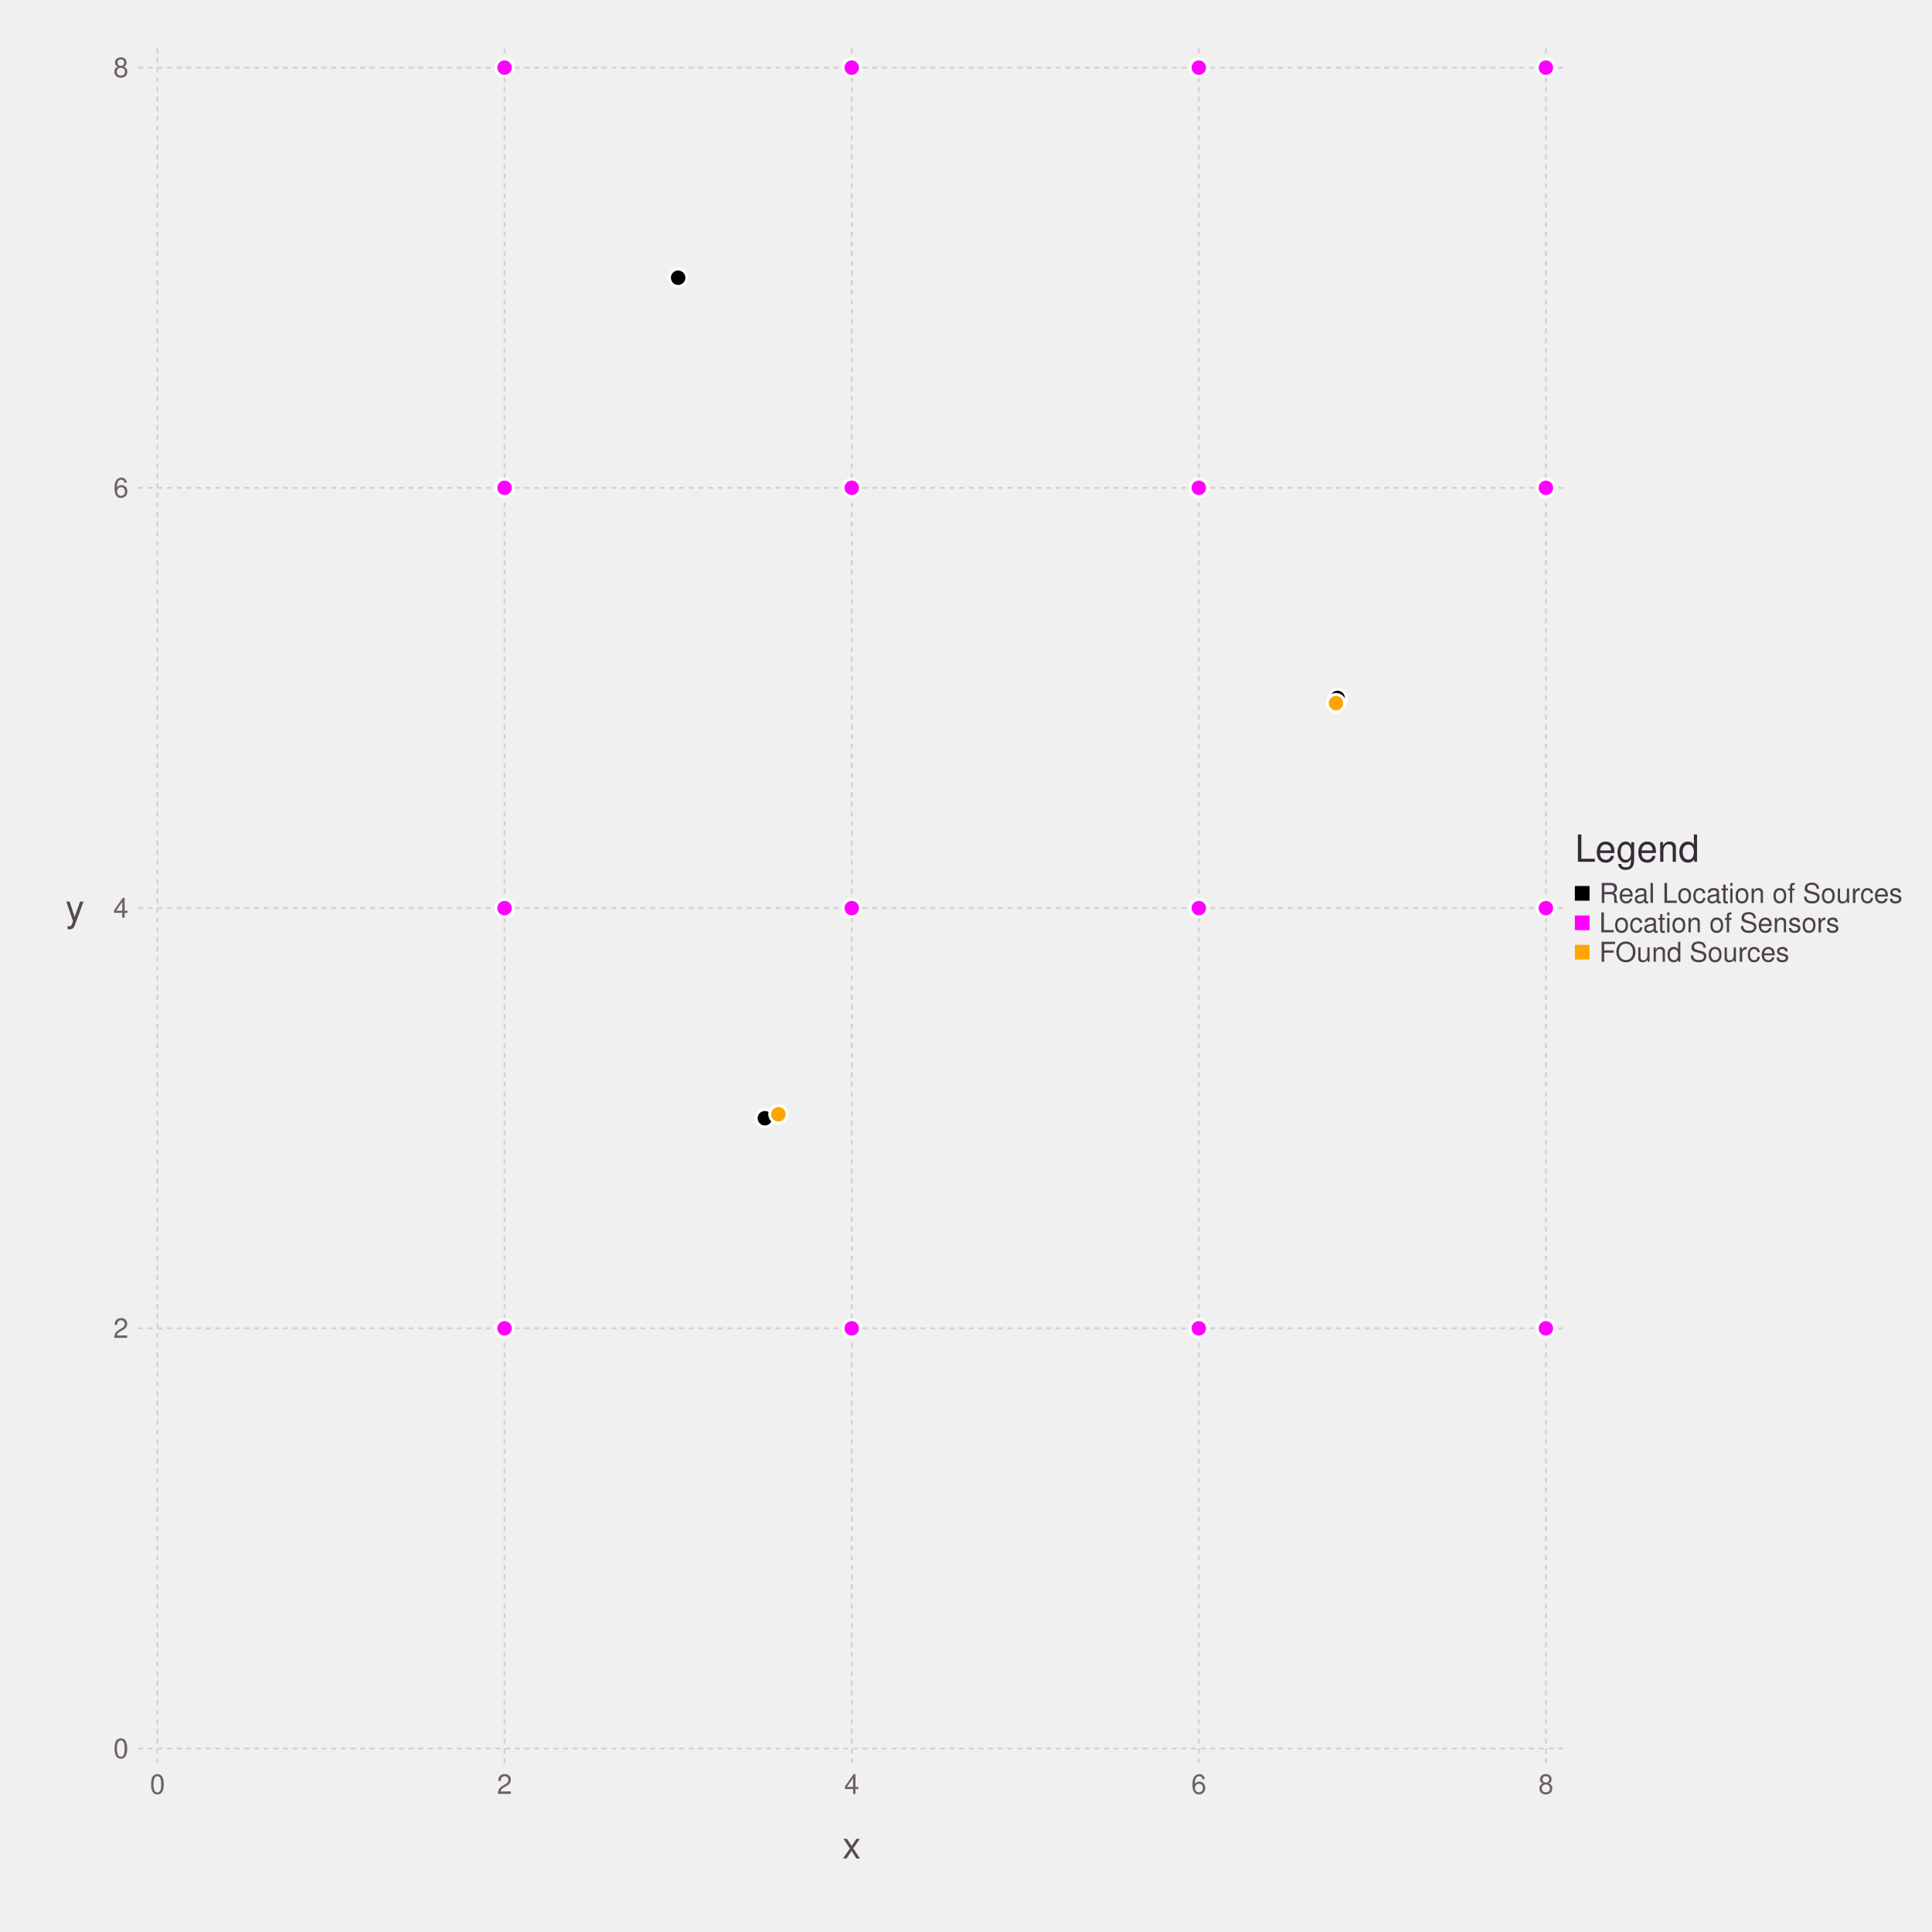
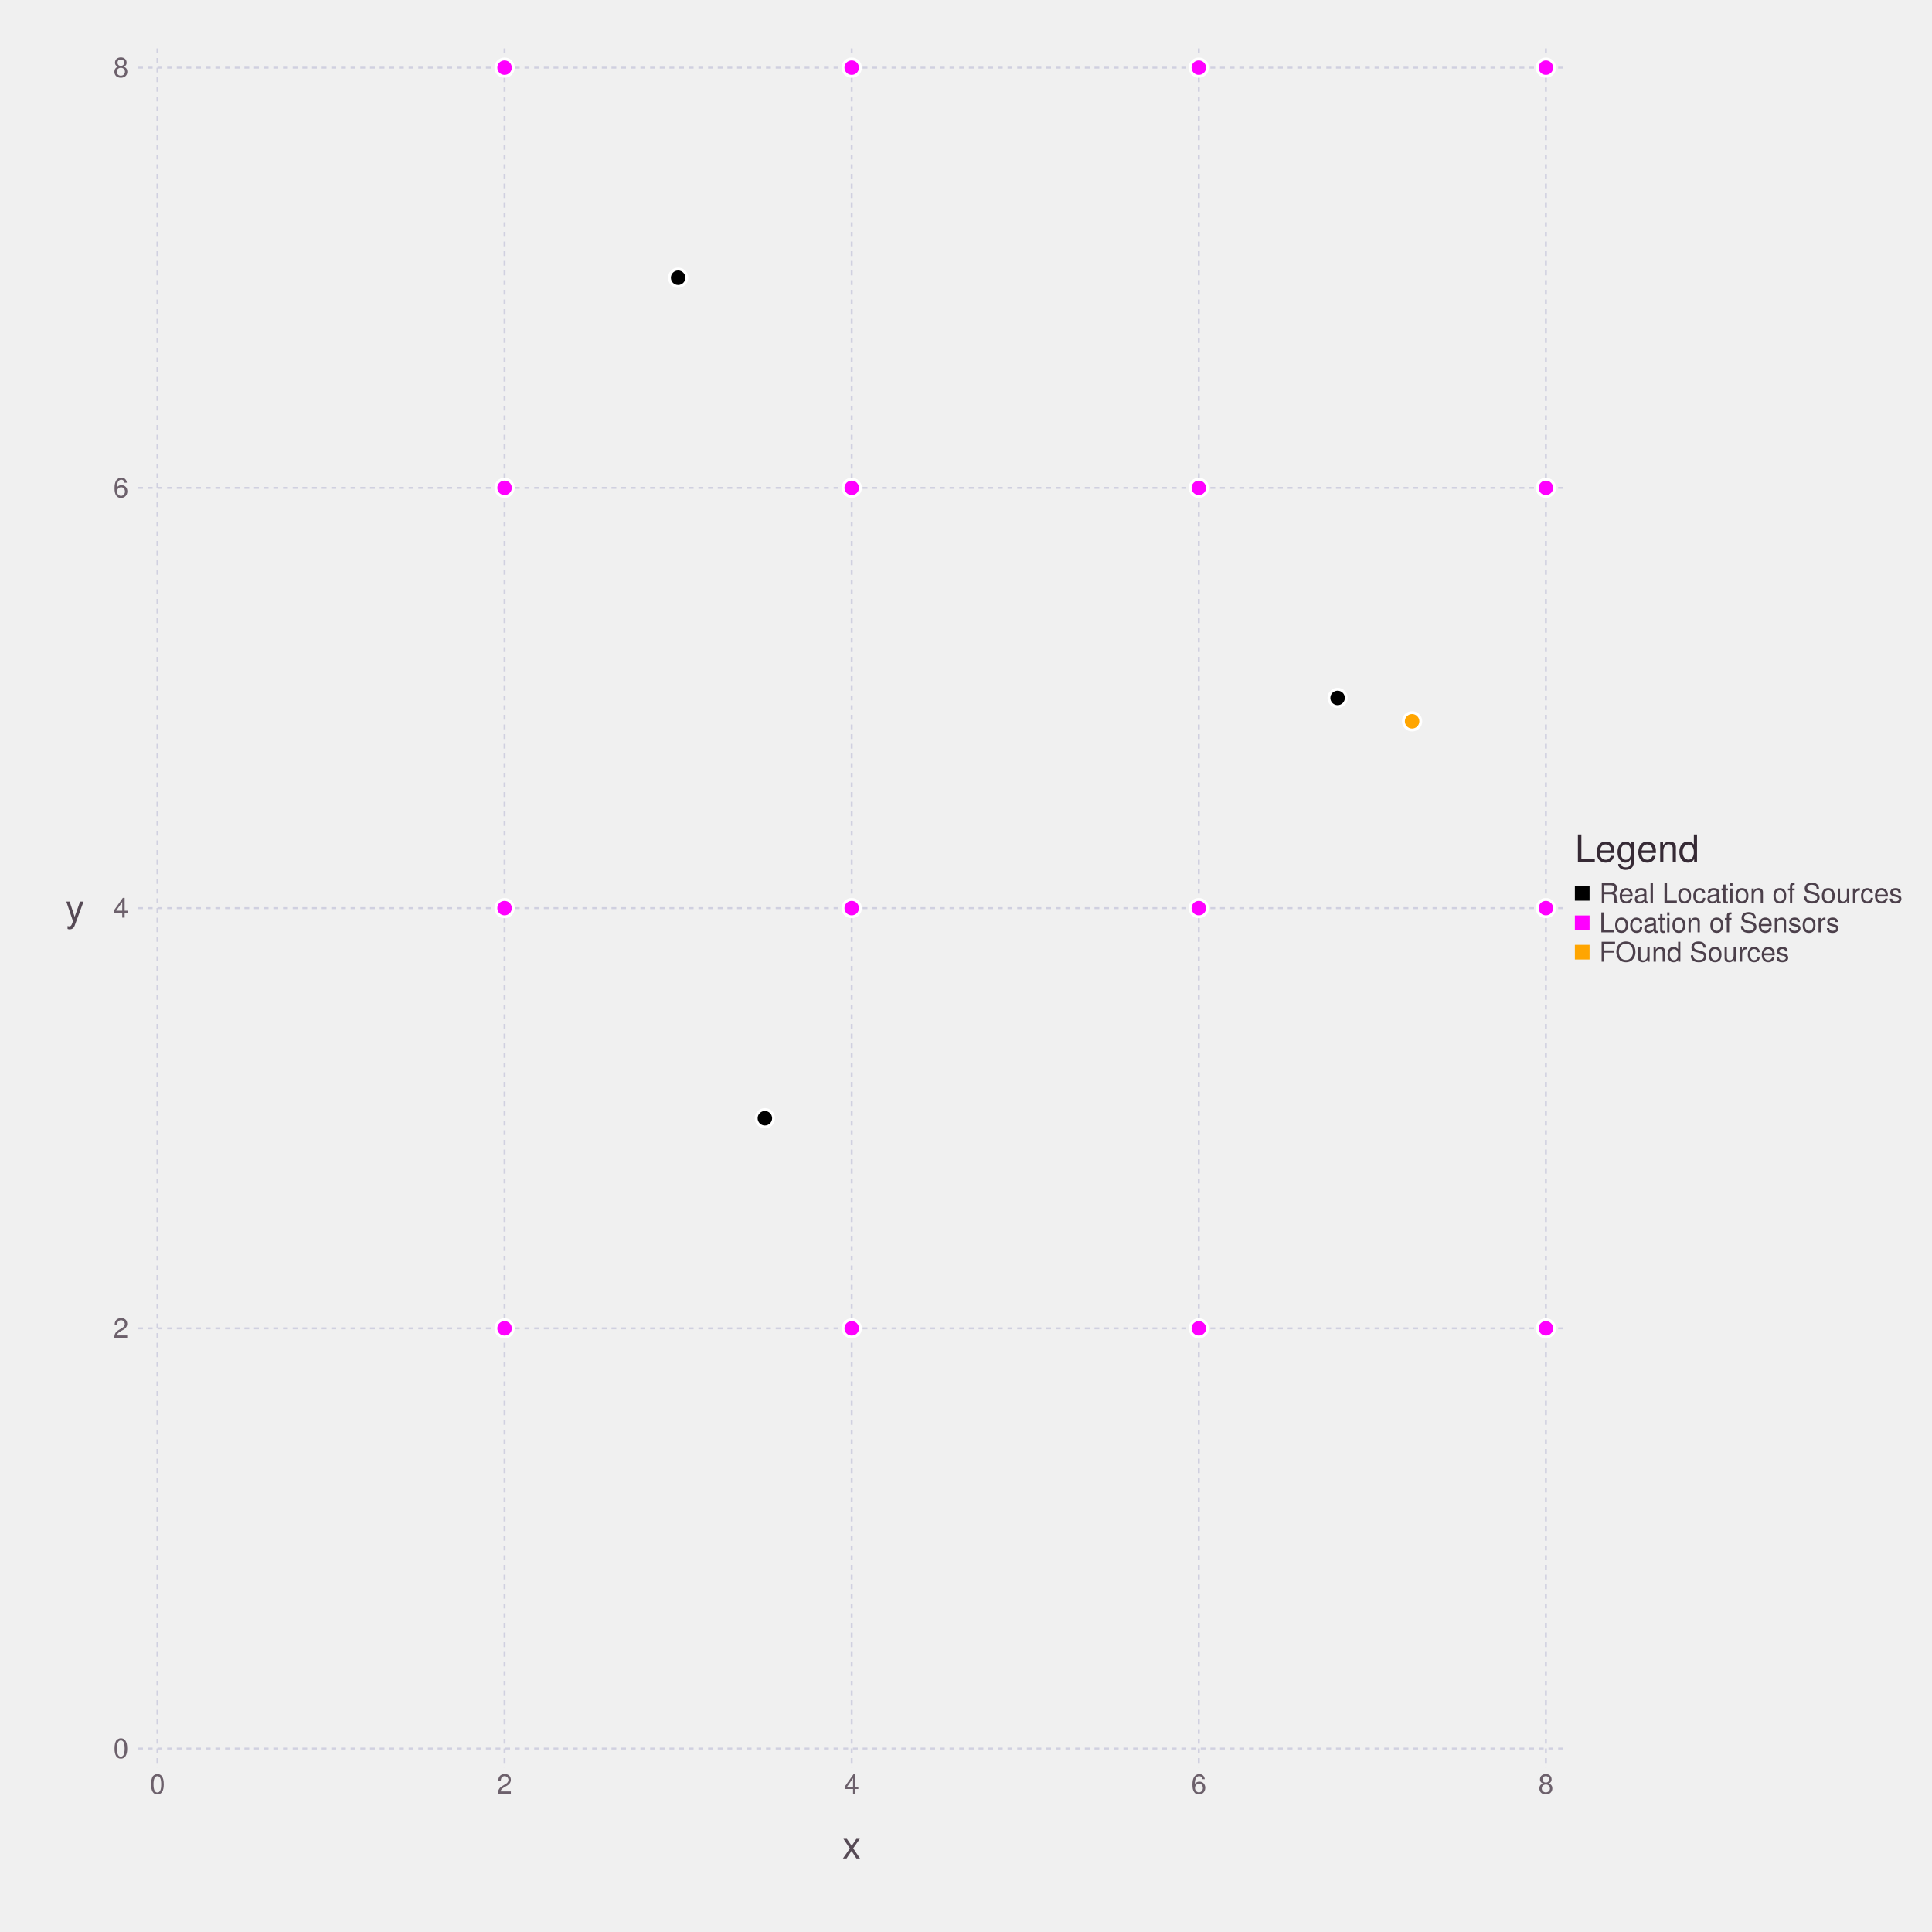
<svg xmlns="http://www.w3.org/2000/svg" xmlns:xlink="http://www.w3.org/1999/xlink" version="1.2" width="200mm" height="200mm" viewBox="0 0 200 200" stroke="none" fill="#000000" stroke-width="0.3" font-size="3.88">
-   <g class="plotroot xscalable yscalable" id="img-d38dc207-1">
-     <g font-size="3.88" font-family="'PT Sans','Helvetica Neue','Helvetica',sans-serif" fill="#564A55" stroke="#000000" stroke-opacity="0.000" id="img-d38dc207-2">
+   <g class="plotroot xscalable yscalable" id="img-6780aa43-1">
+     <g font-size="3.88" font-family="'PT Sans','Helvetica Neue','Helvetica',sans-serif" fill="#564A55" stroke="#000000" stroke-opacity="0.000" id="img-6780aa43-2">
      <text x="88.17" y="190.06" text-anchor="middle" dy="0.6em">x</text>
    </g>
-     <g class="guide xlabels" font-size="2.82" font-family="'PT Sans Caption','Helvetica Neue','Helvetica',sans-serif" fill="#6C606B" id="img-d38dc207-3">
+     <g class="guide xlabels" font-size="2.82" font-family="'PT Sans Caption','Helvetica Neue','Helvetica',sans-serif" fill="#6C606B" id="img-6780aa43-3">
      <text x="16.3" y="184.01" text-anchor="middle" dy="0.6em">0</text>
      <text x="52.23" y="184.01" text-anchor="middle" dy="0.6em">2</text>
      <text x="88.17" y="184.01" text-anchor="middle" dy="0.6em">4</text>
      <text x="124.1" y="184.01" text-anchor="middle" dy="0.6em">6</text>
      <text x="160.03" y="184.01" text-anchor="middle" dy="0.6em">8</text>
    </g>
-     <g class="guide colorkey" id="img-d38dc207-4">
-       <g fill="#4C404B" font-size="2.82" font-family="'PT Sans','Helvetica Neue','Helvetica',sans-serif" id="img-d38dc207-5">
+     <g class="guide colorkey" id="img-6780aa43-4">
+       <g fill="#4C404B" font-size="2.82" font-family="'PT Sans','Helvetica Neue','Helvetica',sans-serif" id="img-6780aa43-5">
        <text x="165.55" y="92.48" dy="0.35em">Real Location of Sources</text>
        <text x="165.55" y="95.53" dy="0.35em">Location of Sensors</text>
        <text x="165.55" y="98.57" dy="0.35em">FOund Sources</text>
      </g>
-       <g stroke="#000000" stroke-opacity="0.000" id="img-d38dc207-6">
+       <g stroke="#000000" stroke-opacity="0.000" id="img-6780aa43-6">
        <rect x="163.03" y="91.72" width="1.52" height="1.52" fill="#000000" />
        <rect x="163.03" y="94.77" width="1.52" height="1.52" fill="#FF00FF" />
        <rect x="163.03" y="97.81" width="1.52" height="1.52" fill="#FFA500" />
      </g>
-       <g fill="#362A35" font-size="3.88" font-family="'PT Sans','Helvetica Neue','Helvetica',sans-serif" stroke="#000000" stroke-opacity="0.000" id="img-d38dc207-7">
+       <g fill="#362A35" font-size="3.88" font-family="'PT Sans','Helvetica Neue','Helvetica',sans-serif" stroke="#000000" stroke-opacity="0.000" id="img-6780aa43-7">
        <text x="163.03" y="89.21">Legend</text>
      </g>
    </g>
-     <g clip-path="url(#img-d38dc207-8)">
-       <g id="img-d38dc207-9">
-         <g pointer-events="visible" opacity="1" fill="#000000" fill-opacity="0.000" stroke="#000000" stroke-opacity="0.000" class="guide background" id="img-d38dc207-10">
+     <g clip-path="url(#img-6780aa43-8)">
+       <g id="img-6780aa43-9">
+         <g pointer-events="visible" opacity="1" fill="#000000" fill-opacity="0.000" stroke="#000000" stroke-opacity="0.000" class="guide background" id="img-6780aa43-10">
          <rect x="14.3" y="5" width="147.73" height="178.01" />
        </g>
-         <g class="guide ygridlines xfixed" stroke-dasharray="0.5,0.5" stroke-width="0.2" stroke="#D0D0E0" id="img-d38dc207-11">
+         <g class="guide ygridlines xfixed" stroke-dasharray="0.5,0.5" stroke-width="0.2" stroke="#D0D0E0" id="img-6780aa43-11">
          <path fill="none" d="M14.3,181.01 L 162.03 181.01" />
          <path fill="none" d="M14.3,137.51 L 162.03 137.51" />
          <path fill="none" d="M14.3,94.01 L 162.03 94.01" />
          <path fill="none" d="M14.3,50.5 L 162.03 50.5" />
          <path fill="none" d="M14.3,7 L 162.03 7" />
        </g>
-         <g class="guide xgridlines yfixed" stroke-dasharray="0.5,0.5" stroke-width="0.2" stroke="#D0D0E0" id="img-d38dc207-12">
+         <g class="guide xgridlines yfixed" stroke-dasharray="0.5,0.5" stroke-width="0.2" stroke="#D0D0E0" id="img-6780aa43-12">
          <path fill="none" d="M16.3,5 L 16.3 183.01" />
          <path fill="none" d="M52.23,5 L 52.23 183.01" />
          <path fill="none" d="M88.17,5 L 88.17 183.01" />
          <path fill="none" d="M124.1,5 L 124.1 183.01" />
          <path fill="none" d="M160.03,5 L 160.03 183.01" />
        </g>
-         <g class="plotpanel" id="img-d38dc207-13">
-           <g class="geometry" id="img-d38dc207-14">
-             <g stroke-width="0.3" id="img-d38dc207-15">
-               <g class="color_RGBA{Float32}(1.0f0,0.0f0,1.0f0,1.0f0)" stroke="#FFFFFF" fill="#FF00FF" id="img-d38dc207-16">
-                 <use xlink:href="#img-d38dc207-17" x="160.03" y="7" />
+         <g class="plotpanel" id="img-6780aa43-13">
+           <g class="geometry" id="img-6780aa43-14">
+             <g stroke-width="0.3" id="img-6780aa43-15">
+               <g class="color_RGBA{Float32}(1.0f0,0.0f0,1.0f0,1.0f0)" stroke="#FFFFFF" fill="#FF00FF" id="img-6780aa43-16">
+                 <use xlink:href="#img-6780aa43-17" x="160.03" y="7" />
              </g>
-               <g class="color_RGBA{Float32}(1.0f0,0.0f0,1.0f0,1.0f0)" stroke="#FFFFFF" fill="#FF00FF" id="img-d38dc207-18">
-                 <use xlink:href="#img-d38dc207-19" x="160.03" y="50.5" />
+               <g class="color_RGBA{Float32}(1.0f0,0.0f0,1.0f0,1.0f0)" stroke="#FFFFFF" fill="#FF00FF" id="img-6780aa43-18">
+                 <use xlink:href="#img-6780aa43-19" x="160.03" y="50.5" />
              </g>
-               <g class="color_RGBA{Float32}(1.0f0,0.0f0,1.0f0,1.0f0)" stroke="#FFFFFF" fill="#FF00FF" id="img-d38dc207-20">
-                 <use xlink:href="#img-d38dc207-21" x="160.03" y="94.01" />
+               <g class="color_RGBA{Float32}(1.0f0,0.0f0,1.0f0,1.0f0)" stroke="#FFFFFF" fill="#FF00FF" id="img-6780aa43-20">
+                 <use xlink:href="#img-6780aa43-21" x="160.03" y="94.01" />
              </g>
-               <g class="color_RGBA{Float32}(1.0f0,0.0f0,1.0f0,1.0f0)" stroke="#FFFFFF" fill="#FF00FF" id="img-d38dc207-22">
-                 <use xlink:href="#img-d38dc207-23" x="160.03" y="137.51" />
+               <g class="color_RGBA{Float32}(1.0f0,0.0f0,1.0f0,1.0f0)" stroke="#FFFFFF" fill="#FF00FF" id="img-6780aa43-22">
+                 <use xlink:href="#img-6780aa43-23" x="160.03" y="137.51" />
              </g>
-               <g class="color_RGBA{Float32}(1.0f0,0.0f0,1.0f0,1.0f0)" stroke="#FFFFFF" fill="#FF00FF" id="img-d38dc207-24">
-                 <use xlink:href="#img-d38dc207-25" x="124.1" y="7" />
+               <g class="color_RGBA{Float32}(1.0f0,0.0f0,1.0f0,1.0f0)" stroke="#FFFFFF" fill="#FF00FF" id="img-6780aa43-24">
+                 <use xlink:href="#img-6780aa43-25" x="124.1" y="7" />
              </g>
-               <g class="color_RGBA{Float32}(1.0f0,0.0f0,1.0f0,1.0f0)" stroke="#FFFFFF" fill="#FF00FF" id="img-d38dc207-26">
-                 <use xlink:href="#img-d38dc207-27" x="124.1" y="50.5" />
+               <g class="color_RGBA{Float32}(1.0f0,0.0f0,1.0f0,1.0f0)" stroke="#FFFFFF" fill="#FF00FF" id="img-6780aa43-26">
+                 <use xlink:href="#img-6780aa43-27" x="124.1" y="50.5" />
              </g>
-               <g class="color_RGBA{Float32}(1.0f0,0.0f0,1.0f0,1.0f0)" stroke="#FFFFFF" fill="#FF00FF" id="img-d38dc207-28">
-                 <use xlink:href="#img-d38dc207-29" x="124.1" y="94.01" />
+               <g class="color_RGBA{Float32}(1.0f0,0.0f0,1.0f0,1.0f0)" stroke="#FFFFFF" fill="#FF00FF" id="img-6780aa43-28">
+                 <use xlink:href="#img-6780aa43-29" x="124.1" y="94.01" />
              </g>
-               <g class="color_RGBA{Float32}(1.0f0,0.0f0,1.0f0,1.0f0)" stroke="#FFFFFF" fill="#FF00FF" id="img-d38dc207-30">
-                 <use xlink:href="#img-d38dc207-31" x="124.1" y="137.51" />
+               <g class="color_RGBA{Float32}(1.0f0,0.0f0,1.0f0,1.0f0)" stroke="#FFFFFF" fill="#FF00FF" id="img-6780aa43-30">
+                 <use xlink:href="#img-6780aa43-31" x="124.1" y="137.51" />
              </g>
-               <g class="color_RGBA{Float32}(1.0f0,0.0f0,1.0f0,1.0f0)" stroke="#FFFFFF" fill="#FF00FF" id="img-d38dc207-32">
-                 <use xlink:href="#img-d38dc207-33" x="88.17" y="7" />
+               <g class="color_RGBA{Float32}(1.0f0,0.0f0,1.0f0,1.0f0)" stroke="#FFFFFF" fill="#FF00FF" id="img-6780aa43-32">
+                 <use xlink:href="#img-6780aa43-33" x="88.17" y="7" />
              </g>
-               <g class="color_RGBA{Float32}(1.0f0,0.0f0,1.0f0,1.0f0)" stroke="#FFFFFF" fill="#FF00FF" id="img-d38dc207-34">
-                 <use xlink:href="#img-d38dc207-35" x="88.17" y="50.5" />
+               <g class="color_RGBA{Float32}(1.0f0,0.0f0,1.0f0,1.0f0)" stroke="#FFFFFF" fill="#FF00FF" id="img-6780aa43-34">
+                 <use xlink:href="#img-6780aa43-35" x="88.17" y="50.5" />
              </g>
-               <g class="color_RGBA{Float32}(1.0f0,0.0f0,1.0f0,1.0f0)" stroke="#FFFFFF" fill="#FF00FF" id="img-d38dc207-36">
-                 <use xlink:href="#img-d38dc207-37" x="88.17" y="94.01" />
+               <g class="color_RGBA{Float32}(1.0f0,0.0f0,1.0f0,1.0f0)" stroke="#FFFFFF" fill="#FF00FF" id="img-6780aa43-36">
+                 <use xlink:href="#img-6780aa43-37" x="88.17" y="94.01" />
              </g>
-               <g class="color_RGBA{Float32}(1.0f0,0.0f0,1.0f0,1.0f0)" stroke="#FFFFFF" fill="#FF00FF" id="img-d38dc207-38">
-                 <use xlink:href="#img-d38dc207-39" x="88.17" y="137.51" />
+               <g class="color_RGBA{Float32}(1.0f0,0.0f0,1.0f0,1.0f0)" stroke="#FFFFFF" fill="#FF00FF" id="img-6780aa43-38">
+                 <use xlink:href="#img-6780aa43-39" x="88.17" y="137.51" />
              </g>
-               <g class="color_RGBA{Float32}(1.0f0,0.0f0,1.0f0,1.0f0)" stroke="#FFFFFF" fill="#FF00FF" id="img-d38dc207-40">
-                 <use xlink:href="#img-d38dc207-41" x="52.23" y="7" />
+               <g class="color_RGBA{Float32}(1.0f0,0.0f0,1.0f0,1.0f0)" stroke="#FFFFFF" fill="#FF00FF" id="img-6780aa43-40">
+                 <use xlink:href="#img-6780aa43-41" x="52.23" y="7" />
              </g>
-               <g class="color_RGBA{Float32}(1.0f0,0.0f0,1.0f0,1.0f0)" stroke="#FFFFFF" fill="#FF00FF" id="img-d38dc207-42">
-                 <use xlink:href="#img-d38dc207-43" x="52.23" y="50.5" />
+               <g class="color_RGBA{Float32}(1.0f0,0.0f0,1.0f0,1.0f0)" stroke="#FFFFFF" fill="#FF00FF" id="img-6780aa43-42">
+                 <use xlink:href="#img-6780aa43-43" x="52.23" y="50.5" />
              </g>
-               <g class="color_RGBA{Float32}(1.0f0,0.0f0,1.0f0,1.0f0)" stroke="#FFFFFF" fill="#FF00FF" id="img-d38dc207-44">
-                 <use xlink:href="#img-d38dc207-45" x="52.23" y="94.01" />
+               <g class="color_RGBA{Float32}(1.0f0,0.0f0,1.0f0,1.0f0)" stroke="#FFFFFF" fill="#FF00FF" id="img-6780aa43-44">
+                 <use xlink:href="#img-6780aa43-45" x="52.23" y="94.01" />
              </g>
-               <g class="color_RGBA{Float32}(1.0f0,0.0f0,1.0f0,1.0f0)" stroke="#FFFFFF" fill="#FF00FF" id="img-d38dc207-46">
-                 <use xlink:href="#img-d38dc207-47" x="52.23" y="137.51" />
+               <g class="color_RGBA{Float32}(1.0f0,0.0f0,1.0f0,1.0f0)" stroke="#FFFFFF" fill="#FF00FF" id="img-6780aa43-46">
+                 <use xlink:href="#img-6780aa43-47" x="52.23" y="137.51" />
              </g>
            </g>
          </g>
-           <g class="geometry" id="img-d38dc207-48">
-             <g stroke-width="0.3" id="img-d38dc207-49">
-               <g class="color_RGBA{Float32}(0.0f0,0.0f0,0.0f0,1.0f0)" stroke="#FFFFFF" fill="#000000" id="img-d38dc207-50">
-                 <use xlink:href="#img-d38dc207-51" x="138.47" y="72.25" />
+           <g class="geometry" id="img-6780aa43-48">
+             <g stroke-width="0.3" id="img-6780aa43-49">
+               <g class="color_RGBA{Float32}(0.0f0,0.0f0,0.0f0,1.0f0)" stroke="#FFFFFF" fill="#000000" id="img-6780aa43-50">
+                 <use xlink:href="#img-6780aa43-51" x="138.47" y="72.25" />
              </g>
-               <g class="color_RGBA{Float32}(0.0f0,0.0f0,0.0f0,1.0f0)" stroke="#FFFFFF" fill="#000000" id="img-d38dc207-52">
-                 <use xlink:href="#img-d38dc207-53" x="79.18" y="115.76" />
+               <g class="color_RGBA{Float32}(0.0f0,0.0f0,0.0f0,1.0f0)" stroke="#FFFFFF" fill="#000000" id="img-6780aa43-52">
+                 <use xlink:href="#img-6780aa43-53" x="79.18" y="115.76" />
              </g>
-               <g class="color_RGBA{Float32}(0.0f0,0.0f0,0.0f0,1.0f0)" stroke="#FFFFFF" fill="#000000" id="img-d38dc207-54">
-                 <use xlink:href="#img-d38dc207-55" x="70.2" y="28.75" />
+               <g class="color_RGBA{Float32}(0.0f0,0.0f0,0.0f0,1.0f0)" stroke="#FFFFFF" fill="#000000" id="img-6780aa43-54">
+                 <use xlink:href="#img-6780aa43-55" x="70.2" y="28.75" />
              </g>
            </g>
          </g>
-           <g class="geometry" id="img-d38dc207-56">
-             <g stroke-width="0.3" id="img-d38dc207-57">
-               <g class="color_RGBA{Float32}(1.0f0,0.64705884f0,0.0f0,1.0f0)" stroke="#FFFFFF" fill="#FFA500" id="img-d38dc207-58">
-                 <use xlink:href="#img-d38dc207-59" x="80.58" y="115.35" />
-               </g>
-               <g class="color_RGBA{Float32}(1.0f0,0.64705884f0,0.0f0,1.0f0)" stroke="#FFFFFF" fill="#FFA500" id="img-d38dc207-60">
-                 <use xlink:href="#img-d38dc207-61" x="138.3" y="72.79" />
+           <g class="geometry" id="img-6780aa43-56">
+             <g stroke-width="0.3" id="img-6780aa43-57">
+               <g class="color_RGBA{Float32}(1.0f0,0.64705884f0,0.0f0,1.0f0)" stroke="#FFFFFF" fill="#FFA500" id="img-6780aa43-58">
+                 <use xlink:href="#img-6780aa43-59" x="146.18" y="74.67" />
              </g>
            </g>
          </g>
        </g>
      </g>
    </g>
-     <g class="guide ylabels" font-size="2.82" font-family="'PT Sans Caption','Helvetica Neue','Helvetica',sans-serif" fill="#6C606B" id="img-d38dc207-62">
+     <g class="guide ylabels" font-size="2.82" font-family="'PT Sans Caption','Helvetica Neue','Helvetica',sans-serif" fill="#6C606B" id="img-6780aa43-60">
      <text x="13.3" y="181.01" text-anchor="end" dy="0.35em">0</text>
      <text x="13.3" y="137.51" text-anchor="end" dy="0.35em">2</text>
      <text x="13.3" y="94.01" text-anchor="end" dy="0.35em">4</text>
      <text x="13.3" y="50.5" text-anchor="end" dy="0.35em">6</text>
      <text x="13.3" y="7" text-anchor="end" dy="0.35em">8</text>
    </g>
-     <g font-size="3.88" font-family="'PT Sans','Helvetica Neue','Helvetica',sans-serif" fill="#564A55" stroke="#000000" stroke-opacity="0.000" id="img-d38dc207-63">
+     <g font-size="3.88" font-family="'PT Sans','Helvetica Neue','Helvetica',sans-serif" fill="#564A55" stroke="#000000" stroke-opacity="0.000" id="img-6780aa43-61">
      <text x="8.73" y="94.01" text-anchor="end" dy="0.35em">y</text>
    </g>
  </g>
  <defs>
-     <clipPath id="img-d38dc207-8">
+     <clipPath id="img-6780aa43-8">
      <path d="M14.3,5 L 162.03 5 162.03 183.01 14.3 183.01" />
    </clipPath>
-     <g id="img-d38dc207-17">
+     <g id="img-6780aa43-17">
      <circle cx="0" cy="0" r="0.9" />
    </g>
-     <g id="img-d38dc207-19">
+     <g id="img-6780aa43-19">
      <circle cx="0" cy="0" r="0.9" />
    </g>
-     <g id="img-d38dc207-21">
+     <g id="img-6780aa43-21">
      <circle cx="0" cy="0" r="0.9" />
    </g>
-     <g id="img-d38dc207-23">
+     <g id="img-6780aa43-23">
      <circle cx="0" cy="0" r="0.9" />
    </g>
-     <g id="img-d38dc207-25">
+     <g id="img-6780aa43-25">
      <circle cx="0" cy="0" r="0.9" />
    </g>
-     <g id="img-d38dc207-27">
+     <g id="img-6780aa43-27">
      <circle cx="0" cy="0" r="0.9" />
    </g>
-     <g id="img-d38dc207-29">
+     <g id="img-6780aa43-29">
      <circle cx="0" cy="0" r="0.9" />
    </g>
-     <g id="img-d38dc207-31">
+     <g id="img-6780aa43-31">
      <circle cx="0" cy="0" r="0.9" />
    </g>
-     <g id="img-d38dc207-33">
+     <g id="img-6780aa43-33">
      <circle cx="0" cy="0" r="0.9" />
    </g>
-     <g id="img-d38dc207-35">
+     <g id="img-6780aa43-35">
      <circle cx="0" cy="0" r="0.9" />
    </g>
-     <g id="img-d38dc207-37">
+     <g id="img-6780aa43-37">
      <circle cx="0" cy="0" r="0.9" />
    </g>
-     <g id="img-d38dc207-39">
+     <g id="img-6780aa43-39">
      <circle cx="0" cy="0" r="0.9" />
    </g>
-     <g id="img-d38dc207-41">
+     <g id="img-6780aa43-41">
      <circle cx="0" cy="0" r="0.9" />
    </g>
-     <g id="img-d38dc207-43">
+     <g id="img-6780aa43-43">
      <circle cx="0" cy="0" r="0.9" />
    </g>
-     <g id="img-d38dc207-45">
+     <g id="img-6780aa43-45">
      <circle cx="0" cy="0" r="0.9" />
    </g>
-     <g id="img-d38dc207-47">
+     <g id="img-6780aa43-47">
      <circle cx="0" cy="0" r="0.9" />
    </g>
-     <g id="img-d38dc207-51">
+     <g id="img-6780aa43-51">
      <circle cx="0" cy="0" r="0.9" />
    </g>
-     <g id="img-d38dc207-53">
+     <g id="img-6780aa43-53">
      <circle cx="0" cy="0" r="0.9" />
    </g>
-     <g id="img-d38dc207-55">
+     <g id="img-6780aa43-55">
      <circle cx="0" cy="0" r="0.9" />
    </g>
-     <g id="img-d38dc207-59">
-       <circle cx="0" cy="0" r="0.9" />
-     </g>
-     <g id="img-d38dc207-61">
+     <g id="img-6780aa43-59">
      <circle cx="0" cy="0" r="0.9" />
    </g>
  </defs>
</svg>
